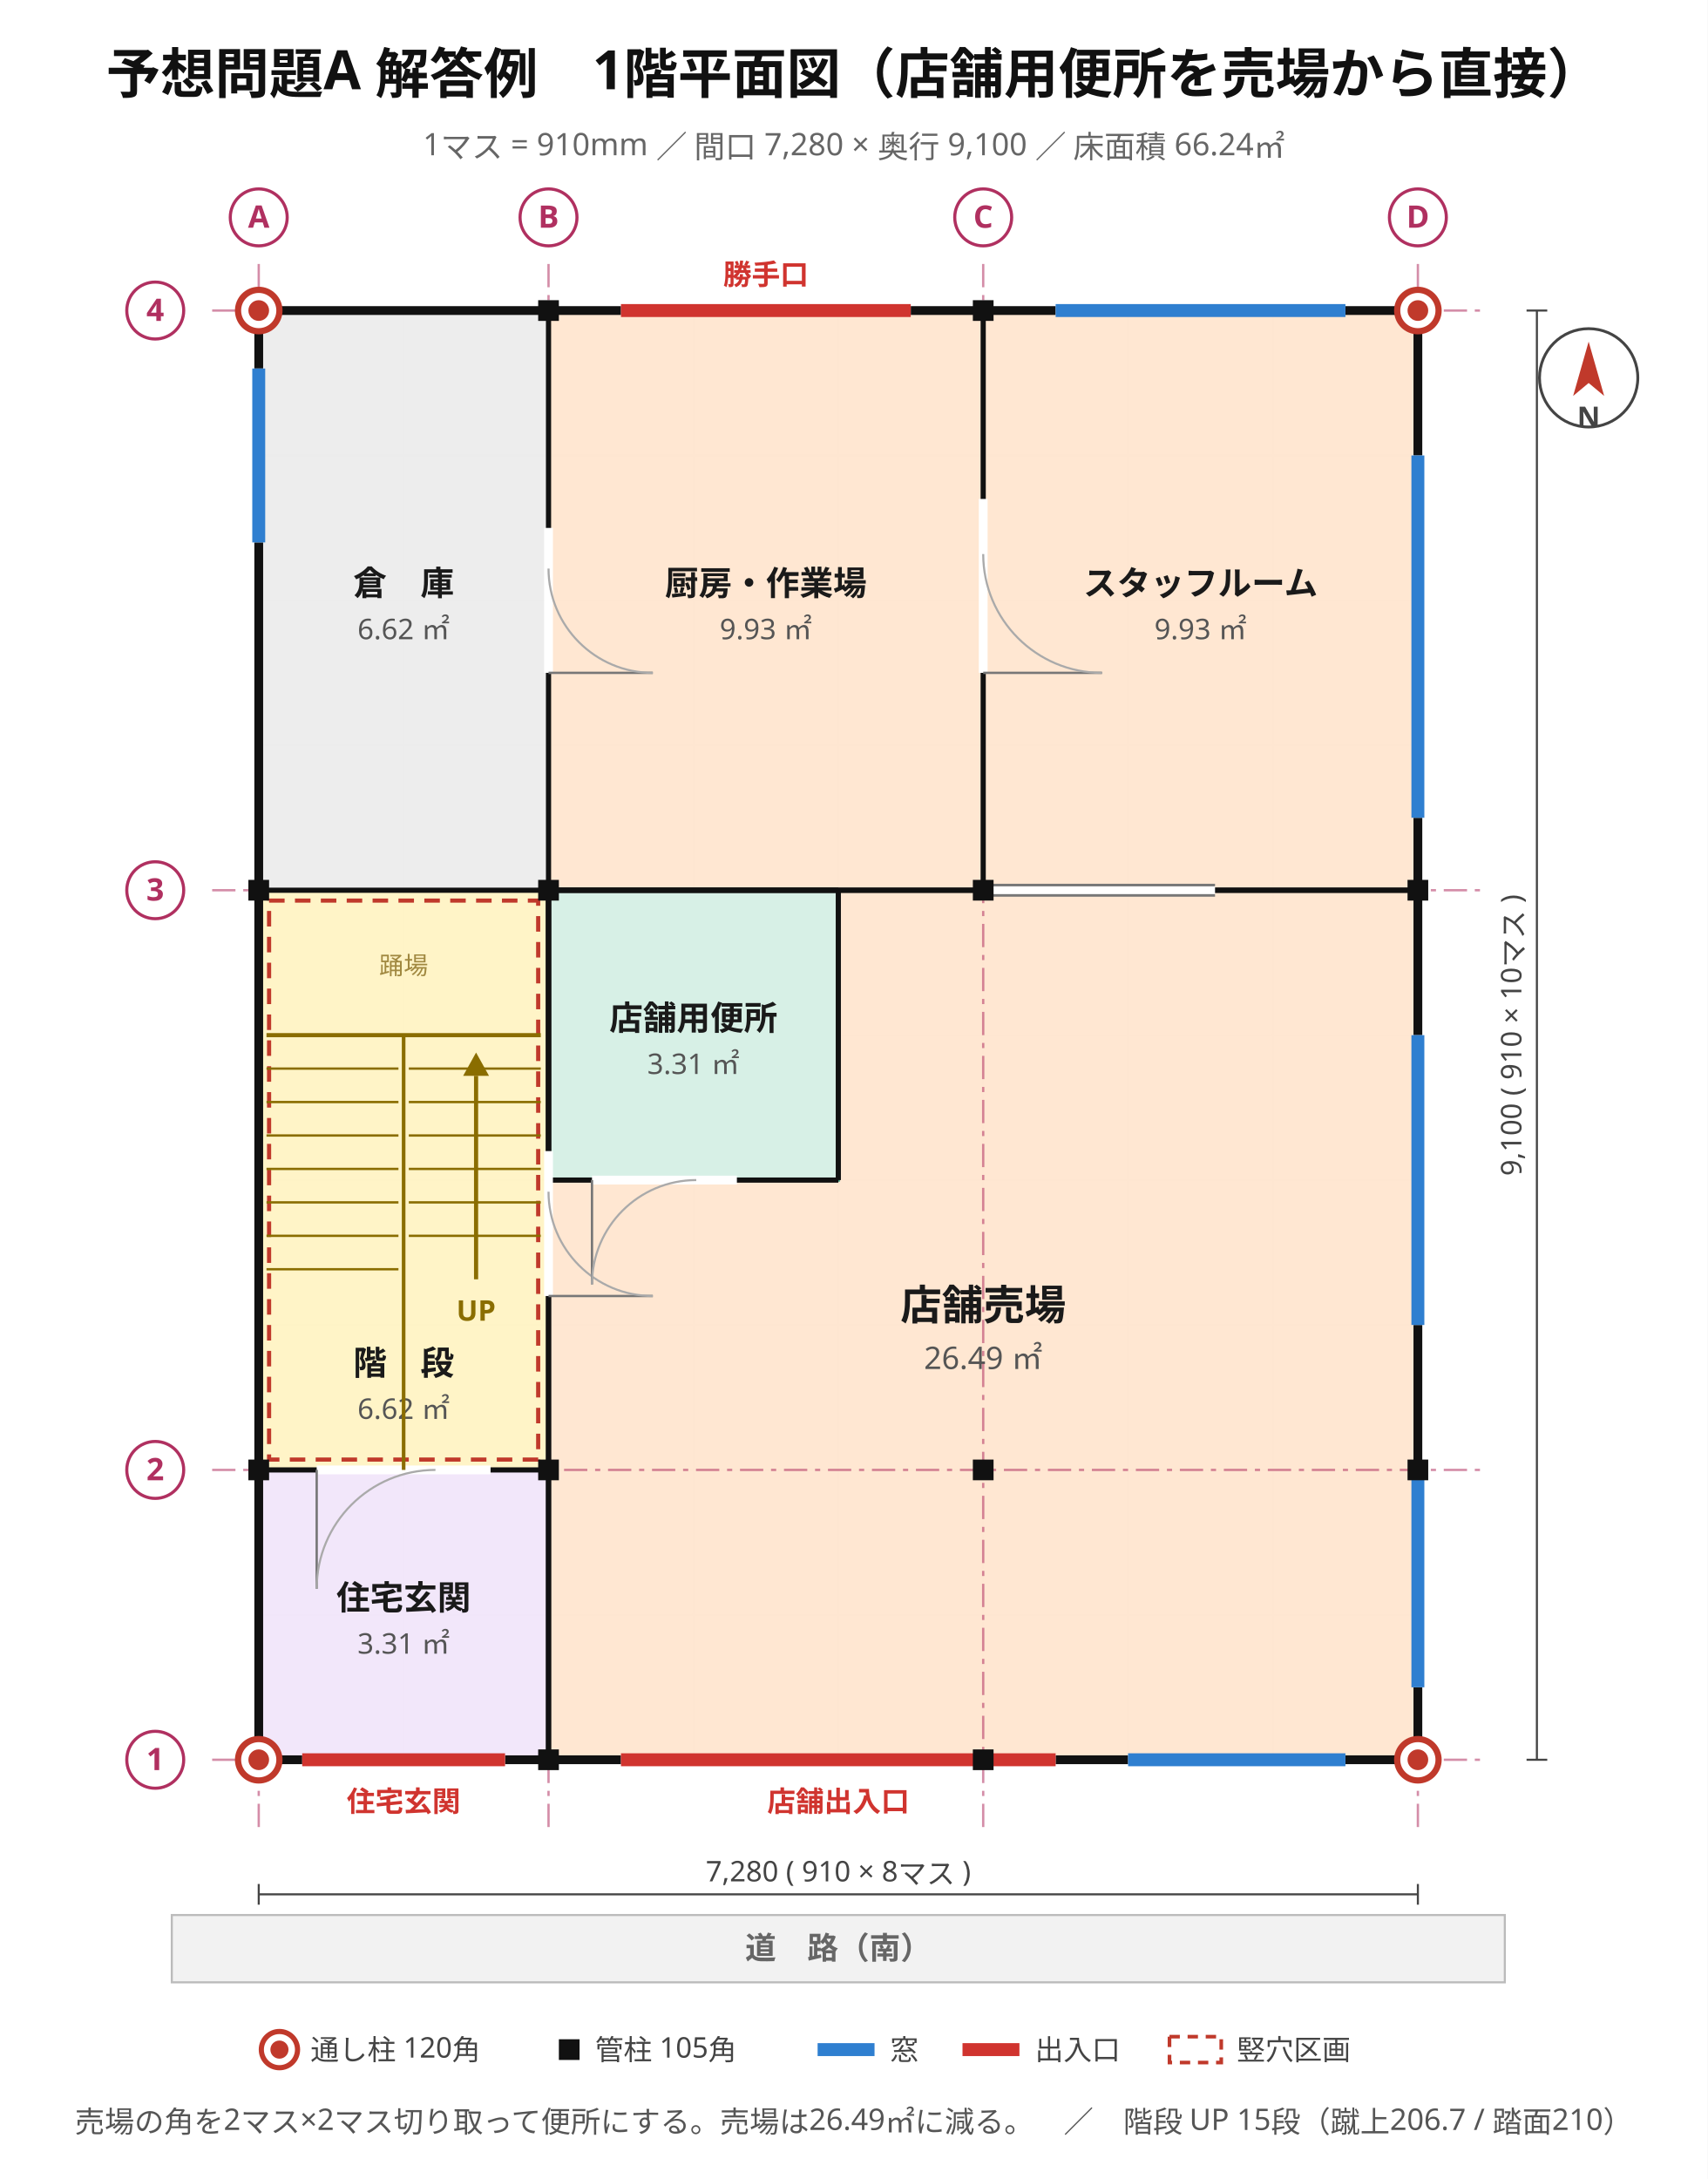
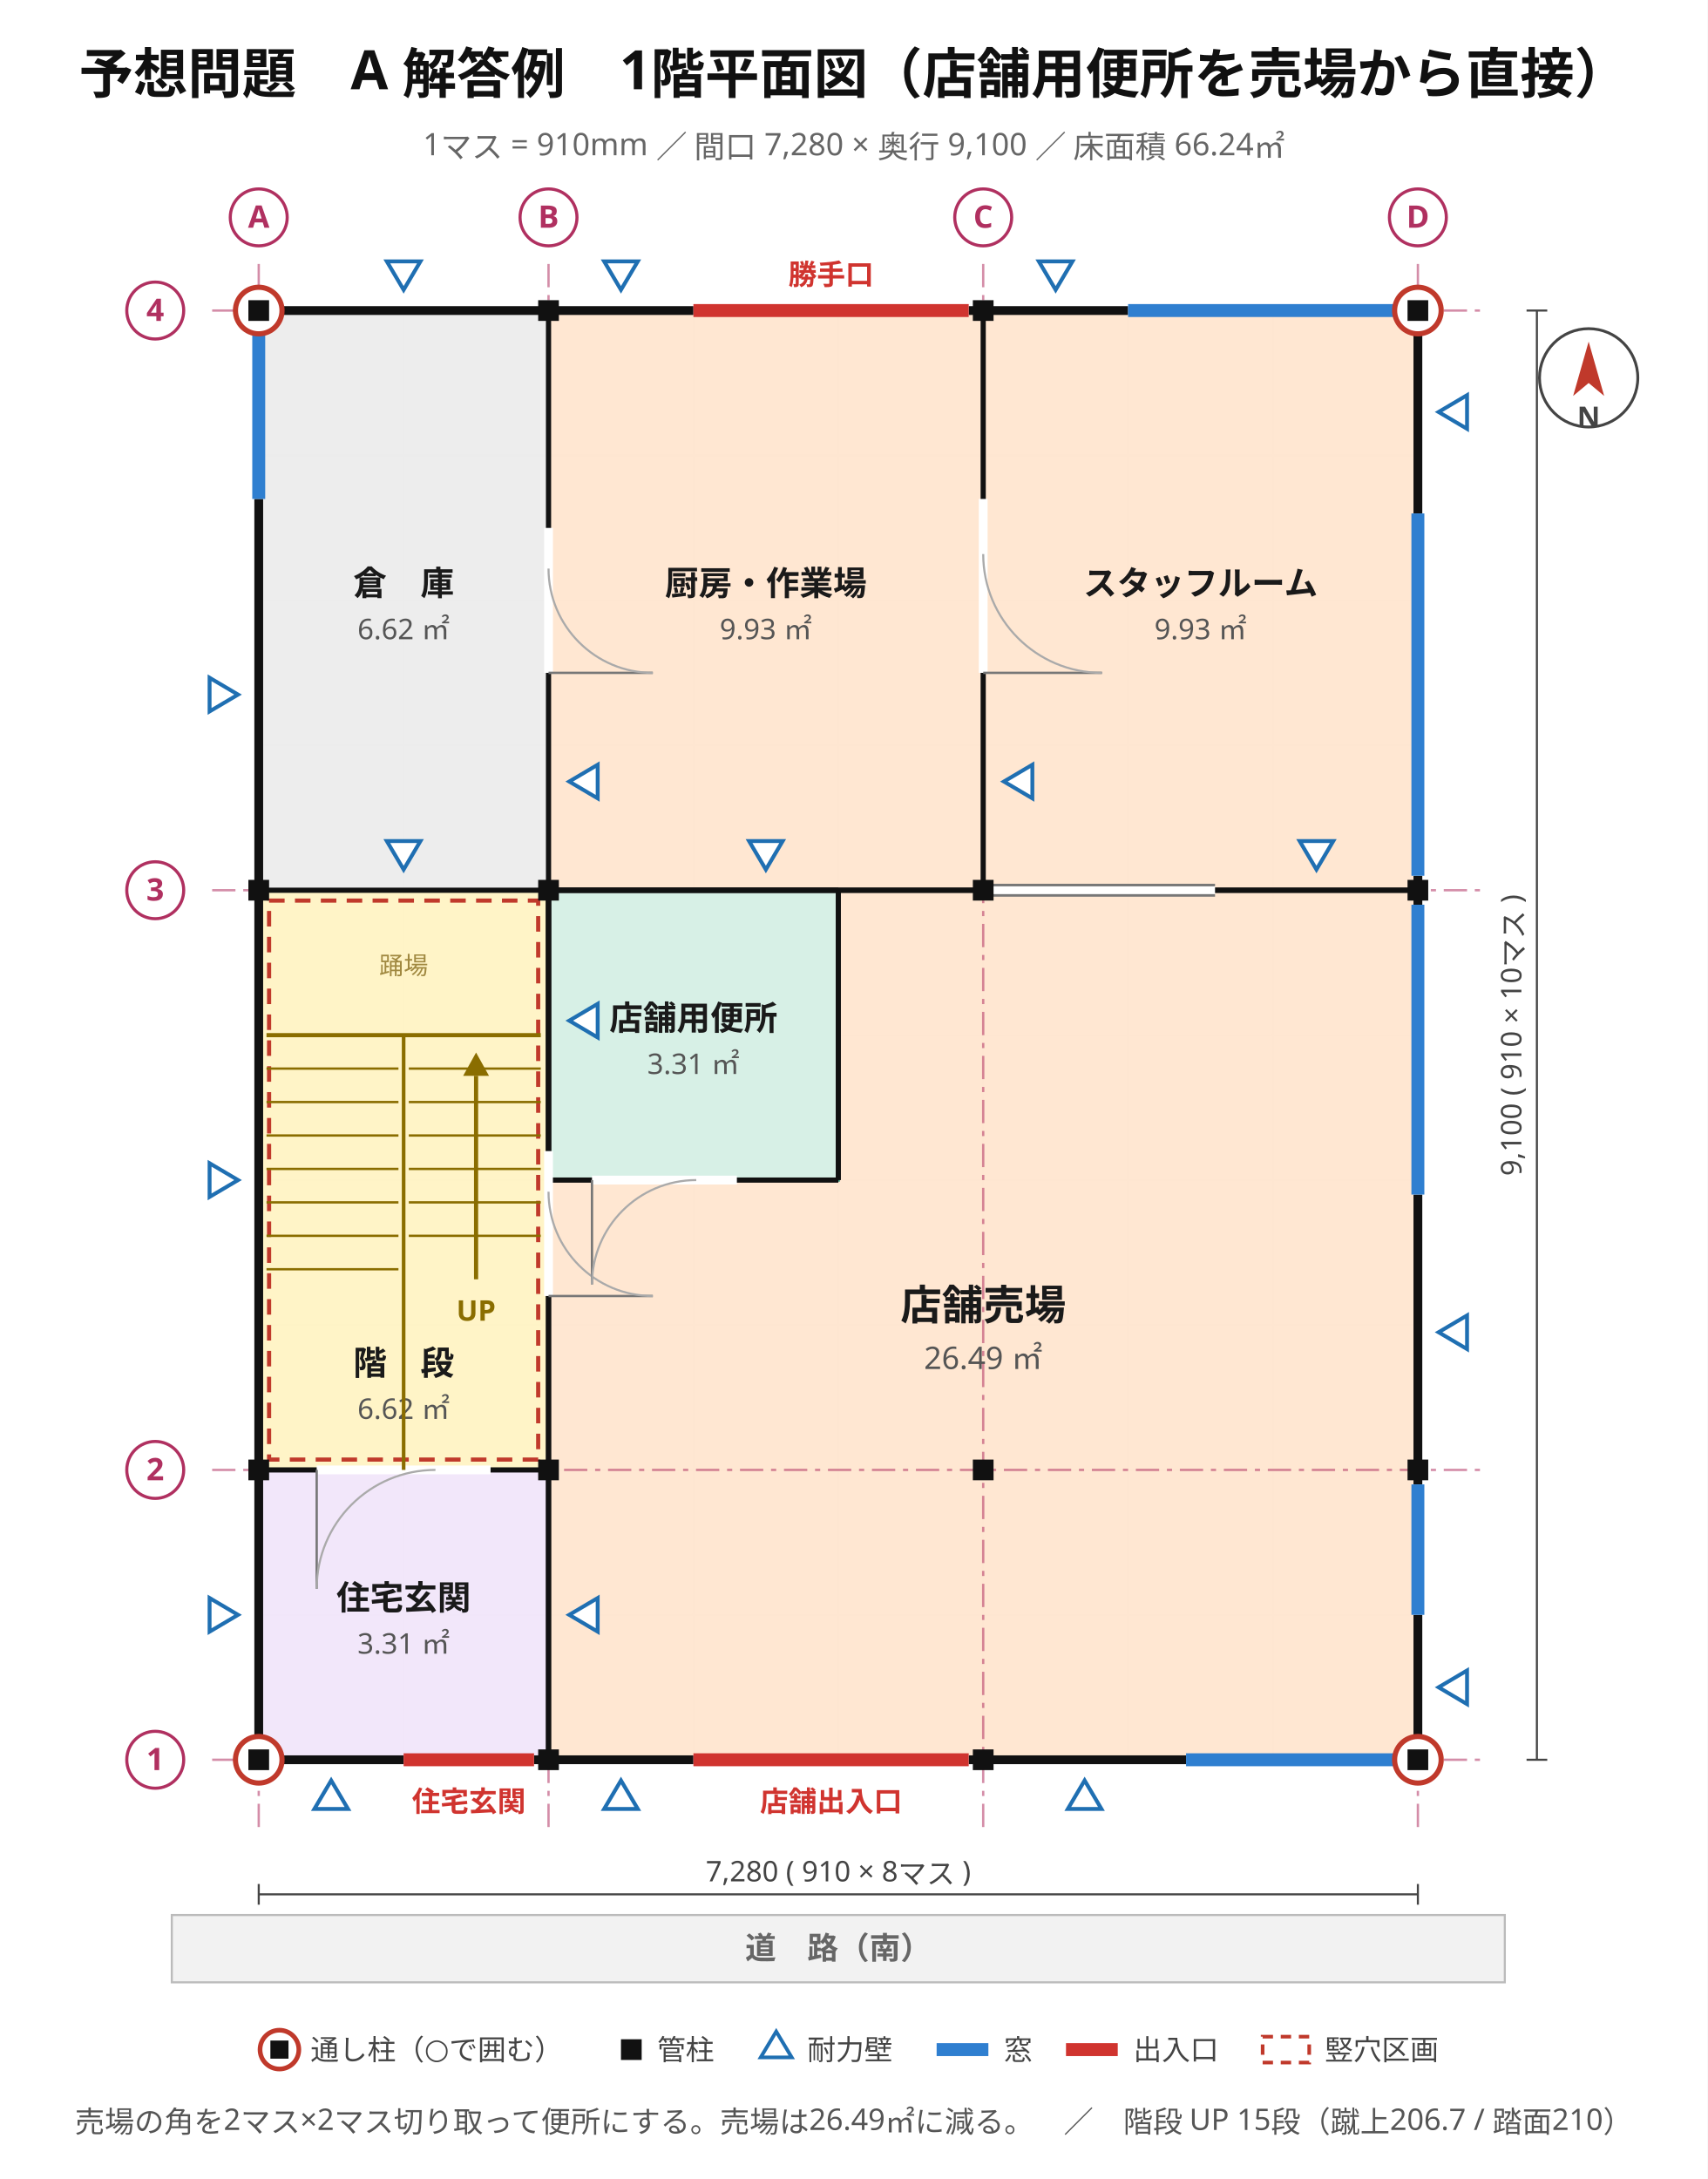
<svg xmlns="http://www.w3.org/2000/svg" viewBox="0 0 660 842" width="660" height="842" font-family="'Hiragino Sans','Hiragino Kaku Gothic ProN','Noto Sans JP','Yu Gothic',Meiryo,'IPAGothic',sans-serif">
  <rect width="660" height="842" fill="#ffffff" />
-   <text x="330" y="36" font-size="21" text-anchor="middle" fill="#111" font-weight="700" font-family="'Hiragino Sans','Hiragino Kaku Gothic ProN','Noto Sans JP','Yu Gothic',Meiryo,'IPAGothic',sans-serif">予想問題A 解答例　1階平面図（店舗用便所を売場から直接）</text>
+   <text x="330" y="36" font-size="21" text-anchor="middle" fill="#111" font-weight="700" font-family="'Hiragino Sans','Hiragino Kaku Gothic ProN','Noto Sans JP','Yu Gothic',Meiryo,'IPAGothic',sans-serif">予想問題　A 解答例　1階平面図（店舗用便所を売場から直接）</text>
  <text x="330" y="60" font-size="12" text-anchor="middle" fill="#666" font-weight="400" font-family="'Hiragino Sans','Hiragino Kaku Gothic ProN','Noto Sans JP','Yu Gothic',Meiryo,'IPAGothic',sans-serif">1マス = 910mm ／ 間口 7,280 × 奥行 9,100 ／ 床面積 66.24㎡</text>
  <line x1="100" y1="120" x2="100" y2="680" stroke="#e8e8e8" stroke-width="0.7" />
  <line x1="156" y1="120" x2="156" y2="680" stroke="#e8e8e8" stroke-width="0.7" />
  <line x1="212" y1="120" x2="212" y2="680" stroke="#e8e8e8" stroke-width="0.7" />
  <line x1="268" y1="120" x2="268" y2="680" stroke="#e8e8e8" stroke-width="0.7" />
  <line x1="324" y1="120" x2="324" y2="680" stroke="#e8e8e8" stroke-width="0.7" />
  <line x1="380" y1="120" x2="380" y2="680" stroke="#e8e8e8" stroke-width="0.7" />
  <line x1="436" y1="120" x2="436" y2="680" stroke="#e8e8e8" stroke-width="0.7" />
  <line x1="492" y1="120" x2="492" y2="680" stroke="#e8e8e8" stroke-width="0.7" />
  <line x1="548" y1="120" x2="548" y2="680" stroke="#e8e8e8" stroke-width="0.7" />
  <line x1="100" y1="680" x2="548" y2="680" stroke="#e8e8e8" stroke-width="0.7" />
  <line x1="100" y1="624" x2="548" y2="624" stroke="#e8e8e8" stroke-width="0.7" />
  <line x1="100" y1="568" x2="548" y2="568" stroke="#e8e8e8" stroke-width="0.7" />
  <line x1="100" y1="512" x2="548" y2="512" stroke="#e8e8e8" stroke-width="0.7" />
  <line x1="100" y1="456" x2="548" y2="456" stroke="#e8e8e8" stroke-width="0.7" />
  <line x1="100" y1="400" x2="548" y2="400" stroke="#e8e8e8" stroke-width="0.7" />
  <line x1="100" y1="344" x2="548" y2="344" stroke="#e8e8e8" stroke-width="0.7" />
  <line x1="100" y1="288" x2="548" y2="288" stroke="#e8e8e8" stroke-width="0.7" />
  <line x1="100" y1="232" x2="548" y2="232" stroke="#e8e8e8" stroke-width="0.7" />
  <line x1="100" y1="176" x2="548" y2="176" stroke="#e8e8e8" stroke-width="0.7" />
  <line x1="100" y1="120" x2="548" y2="120" stroke="#e8e8e8" stroke-width="0.7" />
  <rect x="100" y="568" width="112" height="112" fill="#f1e6fa" stroke="#8b62b5" stroke-width="1.2" opacity="0.95" />
  <text x="156" y="622" font-size="13" text-anchor="middle" fill="#1a1a1a" font-weight="700" font-family="'Hiragino Sans','Hiragino Kaku Gothic ProN','Noto Sans JP','Yu Gothic',Meiryo,'IPAGothic',sans-serif">住宅玄関</text>
  <text x="156" y="639" font-size="11" text-anchor="middle" fill="#555" font-weight="400" font-family="'Hiragino Sans','Hiragino Kaku Gothic ProN','Noto Sans JP','Yu Gothic',Meiryo,'IPAGothic',sans-serif">3.31 ㎡</text>
  <rect x="100" y="344" width="112" height="224" fill="#fff3c4" stroke="#bb9508" stroke-width="1.2" opacity="0.95" />
  <text x="156" y="531.28" font-size="13" text-anchor="middle" fill="#1a1a1a" font-weight="700" font-family="'Hiragino Sans','Hiragino Kaku Gothic ProN','Noto Sans JP','Yu Gothic',Meiryo,'IPAGothic',sans-serif">階　段</text>
  <text x="156" y="548.28" font-size="11" text-anchor="middle" fill="#555" font-weight="400" font-family="'Hiragino Sans','Hiragino Kaku Gothic ProN','Noto Sans JP','Yu Gothic',Meiryo,'IPAGothic',sans-serif">6.62 ㎡</text>
  <rect x="100" y="120" width="112" height="224" fill="#ececec" stroke="#8a8a8a" stroke-width="1.2" opacity="0.95" />
  <text x="156" y="230" font-size="13" text-anchor="middle" fill="#1a1a1a" font-weight="700" font-family="'Hiragino Sans','Hiragino Kaku Gothic ProN','Noto Sans JP','Yu Gothic',Meiryo,'IPAGothic',sans-serif">倉　庫</text>
  <text x="156" y="247" font-size="11" text-anchor="middle" fill="#555" font-weight="400" font-family="'Hiragino Sans','Hiragino Kaku Gothic ProN','Noto Sans JP','Yu Gothic',Meiryo,'IPAGothic',sans-serif">6.62 ㎡</text>
  <rect x="212" y="344" width="336" height="336" fill="#ffe6d0" stroke="#c9762f" stroke-width="1.2" opacity="0.95" />
  <text x="380" y="510" font-size="16" text-anchor="middle" fill="#1a1a1a" font-weight="700" font-family="'Hiragino Sans','Hiragino Kaku Gothic ProN','Noto Sans JP','Yu Gothic',Meiryo,'IPAGothic',sans-serif">店舗売場</text>
  <text x="380" y="529" font-size="12" text-anchor="middle" fill="#555" font-weight="400" font-family="'Hiragino Sans','Hiragino Kaku Gothic ProN','Noto Sans JP','Yu Gothic',Meiryo,'IPAGothic',sans-serif">26.49 ㎡</text>
  <rect x="212" y="344" width="112" height="112" fill="#d5f0e7" stroke="#2f9077" stroke-width="1.2" opacity="0.95" />
  <text x="268" y="398" font-size="13" text-anchor="middle" fill="#1a1a1a" font-weight="700" font-family="'Hiragino Sans','Hiragino Kaku Gothic ProN','Noto Sans JP','Yu Gothic',Meiryo,'IPAGothic',sans-serif">店舗用便所</text>
  <text x="268" y="415" font-size="11" text-anchor="middle" fill="#555" font-weight="400" font-family="'Hiragino Sans','Hiragino Kaku Gothic ProN','Noto Sans JP','Yu Gothic',Meiryo,'IPAGothic',sans-serif">3.31 ㎡</text>
  <rect x="212" y="120" width="168" height="224" fill="#ffe6d0" stroke="#c9762f" stroke-width="1.2" opacity="0.95" />
  <text x="296" y="230" font-size="13" text-anchor="middle" fill="#1a1a1a" font-weight="700" font-family="'Hiragino Sans','Hiragino Kaku Gothic ProN','Noto Sans JP','Yu Gothic',Meiryo,'IPAGothic',sans-serif">厨房・作業場</text>
  <text x="296" y="247" font-size="11" text-anchor="middle" fill="#555" font-weight="400" font-family="'Hiragino Sans','Hiragino Kaku Gothic ProN','Noto Sans JP','Yu Gothic',Meiryo,'IPAGothic',sans-serif">9.93 ㎡</text>
  <rect x="380" y="120" width="168" height="224" fill="#ffe6d0" stroke="#c9762f" stroke-width="1.2" opacity="0.95" />
  <text x="464" y="230" font-size="13" text-anchor="middle" fill="#1a1a1a" font-weight="700" font-family="'Hiragino Sans','Hiragino Kaku Gothic ProN','Noto Sans JP','Yu Gothic',Meiryo,'IPAGothic',sans-serif">スタッフルーム</text>
  <text x="464" y="247" font-size="11" text-anchor="middle" fill="#555" font-weight="400" font-family="'Hiragino Sans','Hiragino Kaku Gothic ProN','Noto Sans JP','Yu Gothic',Meiryo,'IPAGothic',sans-serif">9.93 ㎡</text>
  <line x1="100" y1="102" x2="100" y2="706" stroke="#b03060" stroke-width="0.9" stroke-dasharray="9 3 2 3" opacity="0.55" />
  <line x1="212" y1="102" x2="212" y2="706" stroke="#b03060" stroke-width="0.9" stroke-dasharray="9 3 2 3" opacity="0.55" />
  <line x1="380" y1="102" x2="380" y2="706" stroke="#b03060" stroke-width="0.9" stroke-dasharray="9 3 2 3" opacity="0.55" />
  <line x1="548" y1="102" x2="548" y2="706" stroke="#b03060" stroke-width="0.9" stroke-dasharray="9 3 2 3" opacity="0.55" />
  <line x1="82" y1="680" x2="574" y2="680" stroke="#b03060" stroke-width="0.9" stroke-dasharray="9 3 2 3" opacity="0.55" />
  <line x1="82" y1="568" x2="574" y2="568" stroke="#b03060" stroke-width="0.9" stroke-dasharray="9 3 2 3" opacity="0.55" />
  <line x1="82" y1="344" x2="574" y2="344" stroke="#b03060" stroke-width="0.9" stroke-dasharray="9 3 2 3" opacity="0.55" />
  <line x1="82" y1="120" x2="574" y2="120" stroke="#b03060" stroke-width="0.9" stroke-dasharray="9 3 2 3" opacity="0.55" />
  <rect x="100" y="120" width="448" height="560" stroke="#111" stroke-width="3.4" fill="none" />
-   <line x1="240" y1="680" x2="408" y2="680" stroke="#ffffff" stroke-width="4.2" />
-   <line x1="240" y1="680" x2="408" y2="680" stroke="#d0342f" stroke-width="5.0" />
-   <text x="324" y="700" font-size="11" text-anchor="middle" fill="#d0342f" font-weight="700" font-family="'Hiragino Sans','Hiragino Kaku Gothic ProN','Noto Sans JP','Yu Gothic',Meiryo,'IPAGothic',sans-serif">店舗出入口</text>
-   <line x1="116.8" y1="680" x2="195.2" y2="680" stroke="#ffffff" stroke-width="4.2" />
-   <line x1="116.8" y1="680" x2="195.2" y2="680" stroke="#d0342f" stroke-width="5.0" />
-   <text x="156" y="700" font-size="11" text-anchor="middle" fill="#d0342f" font-weight="700" font-family="'Hiragino Sans','Hiragino Kaku Gothic ProN','Noto Sans JP','Yu Gothic',Meiryo,'IPAGothic',sans-serif">住宅玄関</text>
-   <line x1="436" y1="680" x2="520" y2="680" stroke="#ffffff" stroke-width="4.2" />
-   <line x1="436" y1="680" x2="520" y2="680" stroke="#2f7fd0" stroke-width="5.0" />
-   <line x1="548" y1="652" x2="548" y2="568" stroke="#ffffff" stroke-width="4.2" />
-   <line x1="548" y1="652" x2="548" y2="568" stroke="#2f7fd0" stroke-width="5.0" />
-   <line x1="548" y1="512" x2="548" y2="400" stroke="#ffffff" stroke-width="4.2" />
-   <line x1="548" y1="512" x2="548" y2="400" stroke="#2f7fd0" stroke-width="5.0" />
-   <line x1="548" y1="316" x2="548" y2="176" stroke="#ffffff" stroke-width="4.2" />
-   <line x1="548" y1="316" x2="548" y2="176" stroke="#2f7fd0" stroke-width="5.0" />
-   <line x1="240" y1="120" x2="352" y2="120" stroke="#ffffff" stroke-width="4.2" />
-   <line x1="240" y1="120" x2="352" y2="120" stroke="#d0342f" stroke-width="5.0" />
-   <text x="296" y="110" font-size="11" text-anchor="middle" fill="#d0342f" font-weight="700" font-family="'Hiragino Sans','Hiragino Kaku Gothic ProN','Noto Sans JP','Yu Gothic',Meiryo,'IPAGothic',sans-serif">勝手口</text>
-   <line x1="408" y1="120" x2="520" y2="120" stroke="#ffffff" stroke-width="4.2" />
-   <line x1="408" y1="120" x2="520" y2="120" stroke="#2f7fd0" stroke-width="5.0" />
-   <line x1="100" y1="209.6" x2="100" y2="142.4" stroke="#ffffff" stroke-width="4.2" />
-   <line x1="100" y1="209.6" x2="100" y2="142.4" stroke="#2f7fd0" stroke-width="5.0" />
+   <line x1="268" y1="680" x2="374.4" y2="680" stroke="#ffffff" stroke-width="4.2" />
+   <line x1="268" y1="680" x2="374.4" y2="680" stroke="#d0342f" stroke-width="5.0" />
+   <text x="321.2" y="700" font-size="11" text-anchor="middle" fill="#d0342f" font-weight="700" font-family="'Hiragino Sans','Hiragino Kaku Gothic ProN','Noto Sans JP','Yu Gothic',Meiryo,'IPAGothic',sans-serif">店舗出入口</text>
+   <line x1="156" y1="680" x2="206.4" y2="680" stroke="#ffffff" stroke-width="4.2" />
+   <line x1="156" y1="680" x2="206.4" y2="680" stroke="#d0342f" stroke-width="5.0" />
+   <text x="181.2" y="700" font-size="11" text-anchor="middle" fill="#d0342f" font-weight="700" font-family="'Hiragino Sans','Hiragino Kaku Gothic ProN','Noto Sans JP','Yu Gothic',Meiryo,'IPAGothic',sans-serif">住宅玄関</text>
+   <line x1="458.4" y1="680" x2="542.4" y2="680" stroke="#ffffff" stroke-width="4.2" />
+   <line x1="458.4" y1="680" x2="542.4" y2="680" stroke="#2f7fd0" stroke-width="5.0" />
+   <line x1="548" y1="624" x2="548" y2="573.6" stroke="#ffffff" stroke-width="4.2" />
+   <line x1="548" y1="624" x2="548" y2="573.6" stroke="#2f7fd0" stroke-width="5.0" />
+   <line x1="548" y1="461.6" x2="548" y2="349.6" stroke="#ffffff" stroke-width="4.2" />
+   <line x1="548" y1="461.6" x2="548" y2="349.6" stroke="#2f7fd0" stroke-width="5.0" />
+   <line x1="548" y1="338.4" x2="548" y2="198.4" stroke="#ffffff" stroke-width="4.2" />
+   <line x1="548" y1="338.4" x2="548" y2="198.4" stroke="#2f7fd0" stroke-width="5.0" />
+   <line x1="268" y1="120" x2="374.4" y2="120" stroke="#ffffff" stroke-width="4.2" />
+   <line x1="268" y1="120" x2="374.4" y2="120" stroke="#d0342f" stroke-width="5.0" />
+   <text x="321.2" y="110" font-size="11" text-anchor="middle" fill="#d0342f" font-weight="700" font-family="'Hiragino Sans','Hiragino Kaku Gothic ProN','Noto Sans JP','Yu Gothic',Meiryo,'IPAGothic',sans-serif">勝手口</text>
+   <line x1="436" y1="120" x2="542.4" y2="120" stroke="#ffffff" stroke-width="4.2" />
+   <line x1="436" y1="120" x2="542.4" y2="120" stroke="#2f7fd0" stroke-width="5.0" />
+   <line x1="100" y1="192.8" x2="100" y2="125.6" stroke="#ffffff" stroke-width="4.2" />
+   <line x1="100" y1="192.8" x2="100" y2="125.6" stroke="#2f7fd0" stroke-width="5.0" />
  <line x1="100" y1="568" x2="212" y2="568" stroke="#111" stroke-width="2.0" />
+   <line x1="212" y1="344" x2="324" y2="344" stroke="#111" stroke-width="2.0" />
+   <line x1="380" y1="344" x2="380" y2="120" stroke="#111" stroke-width="2.0" />
  <line x1="380" y1="344" x2="548" y2="344" stroke="#111" stroke-width="2.0" />
-   <line x1="380" y1="344" x2="380" y2="120" stroke="#111" stroke-width="2.0" />
  <line x1="212" y1="344" x2="212" y2="120" stroke="#111" stroke-width="2.0" />
+   <line x1="212" y1="456" x2="324" y2="456" stroke="#111" stroke-width="2.0" />
  <line x1="212" y1="680" x2="212" y2="344" stroke="#111" stroke-width="2.0" />
+   <line x1="212" y1="568" x2="212" y2="344" stroke="#111" stroke-width="2.0" />
+   <line x1="212" y1="456" x2="212" y2="344" stroke="#111" stroke-width="2.0" />
  <line x1="100" y1="344" x2="212" y2="344" stroke="#111" stroke-width="2.0" />
-   <line x1="212" y1="568" x2="212" y2="344" stroke="#111" stroke-width="2.0" />
-   <line x1="212" y1="344" x2="548" y2="344" stroke="#111" stroke-width="2.0" />
-   <line x1="212" y1="456" x2="212" y2="344" stroke="#111" stroke-width="2.0" />
+   <line x1="324" y1="456" x2="324" y2="344" stroke="#111" stroke-width="2.0" />
  <line x1="212" y1="344" x2="380" y2="344" stroke="#111" stroke-width="2.0" />
  <line x1="212" y1="680" x2="212" y2="568" stroke="#111" stroke-width="2.0" />
-   <line x1="324" y1="456" x2="324" y2="344" stroke="#111" stroke-width="2.0" />
-   <line x1="212" y1="456" x2="324" y2="456" stroke="#111" stroke-width="2.0" />
-   <line x1="212" y1="344" x2="324" y2="344" stroke="#111" stroke-width="2.0" />
+   <line x1="212" y1="344" x2="548" y2="344" stroke="#111" stroke-width="2.0" />
  <line x1="122.4" y1="568" x2="189.6" y2="568" stroke="#ffffff" stroke-width="3.4" />
  <line x1="122.4" y1="568" x2="122.4" y2="613.92" stroke="#777" stroke-width="0.9" />
  <path d="M 122.4 613.9 A 45.9 45.9 0 0 1 168.3 568.0" stroke="#aaa" stroke-width="0.8" fill="none" />
  <line x1="212" y1="500.8" x2="212" y2="444.8" stroke="#ffffff" stroke-width="3.4" />
  <line x1="212" y1="500.8" x2="252.32" y2="500.8" stroke="#777" stroke-width="0.9" />
  <path d="M 252.3 500.8 A 40.3 40.3 0 0 1 212.0 460.5" stroke="#aaa" stroke-width="0.8" fill="none" />
  <line x1="228.8" y1="456" x2="284.8" y2="456" stroke="#ffffff" stroke-width="3.4" />
  <line x1="228.8" y1="456" x2="228.8" y2="496.32" stroke="#777" stroke-width="0.9" />
  <path d="M 228.8 496.3 A 40.3 40.3 0 0 1 269.1 456.0" stroke="#aaa" stroke-width="0.8" fill="none" />
  <line x1="380" y1="344" x2="469.6" y2="344" stroke="#ffffff" stroke-width="3.4" />
  <line x1="380" y1="342" x2="469.6" y2="342" stroke="#777" stroke-width="1.0" />
  <line x1="380" y1="346" x2="469.6" y2="346" stroke="#777" stroke-width="1.0" />
  <line x1="212" y1="260" x2="212" y2="204" stroke="#ffffff" stroke-width="3.4" />
  <line x1="212" y1="260" x2="252.32" y2="260" stroke="#777" stroke-width="0.9" />
  <path d="M 252.3 260.0 A 40.3 40.3 0 0 1 212.0 219.7" stroke="#aaa" stroke-width="0.8" fill="none" />
  <line x1="380" y1="260" x2="380" y2="192.8" stroke="#ffffff" stroke-width="3.4" />
  <line x1="380" y1="260" x2="425.92" y2="260" stroke="#777" stroke-width="0.9" />
  <path d="M 425.9 260.0 A 45.9 45.9 0 0 1 380.0 214.1" stroke="#aaa" stroke-width="0.8" fill="none" />
  <rect x="104" y="348" width="104" height="216" fill="none" stroke="#c0392b" stroke-width="1.6" stroke-dasharray="6 4" />
  <line x1="103" y1="400" x2="209" y2="400" stroke="#8a6d00" stroke-width="1.6" />
  <line x1="156" y1="568" x2="156" y2="400" stroke="#8a6d00" stroke-width="1.4" />
  <line x1="158" y1="412.92" x2="209" y2="412.92" stroke="#8a6d00" stroke-width="0.9" />
  <line x1="158" y1="425.85" x2="209" y2="425.85" stroke="#8a6d00" stroke-width="0.9" />
  <line x1="158" y1="438.77" x2="209" y2="438.77" stroke="#8a6d00" stroke-width="0.9" />
  <line x1="158" y1="451.69" x2="209" y2="451.69" stroke="#8a6d00" stroke-width="0.9" />
  <line x1="158" y1="464.62" x2="209" y2="464.62" stroke="#8a6d00" stroke-width="0.9" />
  <line x1="158" y1="477.54" x2="209" y2="477.54" stroke="#8a6d00" stroke-width="0.9" />
  <line x1="103" y1="412.92" x2="154" y2="412.92" stroke="#8a6d00" stroke-width="0.9" />
  <line x1="103" y1="425.85" x2="154" y2="425.85" stroke="#8a6d00" stroke-width="0.9" />
  <line x1="103" y1="438.77" x2="154" y2="438.77" stroke="#8a6d00" stroke-width="0.9" />
  <line x1="103" y1="451.69" x2="154" y2="451.69" stroke="#8a6d00" stroke-width="0.9" />
  <line x1="103" y1="464.62" x2="154" y2="464.62" stroke="#8a6d00" stroke-width="0.9" />
  <line x1="103" y1="477.54" x2="154" y2="477.54" stroke="#8a6d00" stroke-width="0.9" />
  <line x1="103" y1="490.46" x2="154" y2="490.46" stroke="#8a6d00" stroke-width="0.9" />
  <line x1="184" y1="494.34" x2="184" y2="415.72" stroke="#8a6d00" stroke-width="1.6" />
  <polygon points="184,406.72 179,415.72 189,415.72" fill="#8a6d00" />
  <text x="184" y="510.34" font-size="11" text-anchor="middle" fill="#8a6d00" font-weight="700" font-family="'Hiragino Sans','Hiragino Kaku Gothic ProN','Noto Sans JP','Yu Gothic',Meiryo,'IPAGothic',sans-serif">UP</text>
  <text x="156" y="376.48" font-size="9.5" text-anchor="middle" fill="#a08840" font-weight="400" font-family="'Hiragino Sans','Hiragino Kaku Gothic ProN','Noto Sans JP','Yu Gothic',Meiryo,'IPAGothic',sans-serif">踊場</text>
+   <polygon points="92,624 81,617.5 81,630.5" fill="#ffffff" stroke="#1f6fb2" stroke-width="1.5" />
+   <polygon points="92,456 81,449.5 81,462.5" fill="#ffffff" stroke="#1f6fb2" stroke-width="1.5" />
+   <polygon points="92,268.4 81,261.9 81,274.9" fill="#ffffff" stroke="#1f6fb2" stroke-width="1.5" />
+   <polygon points="220,624 231,617.5 231,630.5" fill="#ffffff" stroke="#1f6fb2" stroke-width="1.5" />
+   <polygon points="220,394.4 231,387.9 231,400.9" fill="#ffffff" stroke="#1f6fb2" stroke-width="1.5" />
+   <polygon points="220,302 231,295.5 231,308.5" fill="#ffffff" stroke="#1f6fb2" stroke-width="1.5" />
+   <polygon points="388,302 399,295.5 399,308.5" fill="#ffffff" stroke="#1f6fb2" stroke-width="1.5" />
+   <polygon points="556,652 567,645.5 567,658.5" fill="#ffffff" stroke="#1f6fb2" stroke-width="1.5" />
+   <polygon points="556,514.8 567,508.3 567,521.3" fill="#ffffff" stroke="#1f6fb2" stroke-width="1.5" />
+   <polygon points="556,159.2 567,152.7 567,165.7" fill="#ffffff" stroke="#1f6fb2" stroke-width="1.5" />
+   <polygon points="128,688 121.5,699 134.5,699" fill="#ffffff" stroke="#1f6fb2" stroke-width="1.5" />
+   <polygon points="240,688 233.5,699 246.5,699" fill="#ffffff" stroke="#1f6fb2" stroke-width="1.5" />
+   <polygon points="419.2,688 412.7,699 425.7,699" fill="#ffffff" stroke="#1f6fb2" stroke-width="1.5" />
+   <polygon points="156,336 149.5,325 162.5,325" fill="#ffffff" stroke="#1f6fb2" stroke-width="1.5" />
+   <polygon points="296,336 289.5,325 302.5,325" fill="#ffffff" stroke="#1f6fb2" stroke-width="1.5" />
+   <polygon points="508.8,336 502.3,325 515.3,325" fill="#ffffff" stroke="#1f6fb2" stroke-width="1.5" />
+   <polygon points="156,112 149.5,101 162.5,101" fill="#ffffff" stroke="#1f6fb2" stroke-width="1.5" />
+   <polygon points="240,112 233.5,101 246.5,101" fill="#ffffff" stroke="#1f6fb2" stroke-width="1.5" />
+   <polygon points="408,112 401.5,101 414.5,101" fill="#ffffff" stroke="#1f6fb2" stroke-width="1.5" />
  <rect x="208" y="676" width="8" height="8" fill="#111" />
  <rect x="376" y="676" width="8" height="8" fill="#111" />
  <rect x="96" y="564" width="8" height="8" fill="#111" />
  <rect x="544" y="564" width="8" height="8" fill="#111" />
  <rect x="96" y="340" width="8" height="8" fill="#111" />
  <rect x="544" y="340" width="8" height="8" fill="#111" />
  <rect x="208" y="116" width="8" height="8" fill="#111" />
  <rect x="376" y="116" width="8" height="8" fill="#111" />
  <rect x="208" y="564" width="8" height="8" fill="#111" />
  <rect x="376" y="564" width="8" height="8" fill="#111" />
  <rect x="208" y="340" width="8" height="8" fill="#111" />
  <rect x="376" y="340" width="8" height="8" fill="#111" />
-   <circle cx="100" cy="680" r="8" fill="#ffffff" stroke="#c0392b" stroke-width="2.4" />
-   <circle cx="100" cy="680" r="4" fill="#c0392b" />
-   <circle cx="548" cy="680" r="8" fill="#ffffff" stroke="#c0392b" stroke-width="2.4" />
-   <circle cx="548" cy="680" r="4" fill="#c0392b" />
-   <circle cx="100" cy="120" r="8" fill="#ffffff" stroke="#c0392b" stroke-width="2.4" />
-   <circle cx="100" cy="120" r="4" fill="#c0392b" />
-   <circle cx="548" cy="120" r="8" fill="#ffffff" stroke="#c0392b" stroke-width="2.4" />
-   <circle cx="548" cy="120" r="4" fill="#c0392b" />
+   <circle cx="100" cy="680" r="9" fill="#ffffff" stroke="#c0392b" stroke-width="2.0" />
+   <rect x="96" y="676" width="8" height="8" fill="#111" />
+   <circle cx="548" cy="680" r="9" fill="#ffffff" stroke="#c0392b" stroke-width="2.0" />
+   <rect x="544" y="676" width="8" height="8" fill="#111" />
+   <circle cx="100" cy="120" r="9" fill="#ffffff" stroke="#c0392b" stroke-width="2.0" />
+   <rect x="96" y="116" width="8" height="8" fill="#111" />
+   <circle cx="548" cy="120" r="9" fill="#ffffff" stroke="#c0392b" stroke-width="2.0" />
+   <rect x="544" y="116" width="8" height="8" fill="#111" />
  <circle cx="100" cy="84" r="11" fill="#ffffff" stroke="#b03060" stroke-width="1.2" />
  <text x="100" y="88" font-size="12" text-anchor="middle" fill="#b03060" font-weight="700" font-family="'Hiragino Sans','Hiragino Kaku Gothic ProN','Noto Sans JP','Yu Gothic',Meiryo,'IPAGothic',sans-serif">A</text>
  <circle cx="212" cy="84" r="11" fill="#ffffff" stroke="#b03060" stroke-width="1.2" />
  <text x="212" y="88" font-size="12" text-anchor="middle" fill="#b03060" font-weight="700" font-family="'Hiragino Sans','Hiragino Kaku Gothic ProN','Noto Sans JP','Yu Gothic',Meiryo,'IPAGothic',sans-serif">B</text>
  <circle cx="380" cy="84" r="11" fill="#ffffff" stroke="#b03060" stroke-width="1.2" />
  <text x="380" y="88" font-size="12" text-anchor="middle" fill="#b03060" font-weight="700" font-family="'Hiragino Sans','Hiragino Kaku Gothic ProN','Noto Sans JP','Yu Gothic',Meiryo,'IPAGothic',sans-serif">C</text>
  <circle cx="548" cy="84" r="11" fill="#ffffff" stroke="#b03060" stroke-width="1.2" />
  <text x="548" y="88" font-size="12" text-anchor="middle" fill="#b03060" font-weight="700" font-family="'Hiragino Sans','Hiragino Kaku Gothic ProN','Noto Sans JP','Yu Gothic',Meiryo,'IPAGothic',sans-serif">D</text>
  <circle cx="60" cy="680" r="11" fill="#ffffff" stroke="#b03060" stroke-width="1.2" />
  <text x="60" y="684" font-size="12" text-anchor="middle" fill="#b03060" font-weight="700" font-family="'Hiragino Sans','Hiragino Kaku Gothic ProN','Noto Sans JP','Yu Gothic',Meiryo,'IPAGothic',sans-serif">1</text>
  <circle cx="60" cy="568" r="11" fill="#ffffff" stroke="#b03060" stroke-width="1.2" />
  <text x="60" y="572" font-size="12" text-anchor="middle" fill="#b03060" font-weight="700" font-family="'Hiragino Sans','Hiragino Kaku Gothic ProN','Noto Sans JP','Yu Gothic',Meiryo,'IPAGothic',sans-serif">2</text>
  <circle cx="60" cy="344" r="11" fill="#ffffff" stroke="#b03060" stroke-width="1.2" />
  <text x="60" y="348" font-size="12" text-anchor="middle" fill="#b03060" font-weight="700" font-family="'Hiragino Sans','Hiragino Kaku Gothic ProN','Noto Sans JP','Yu Gothic',Meiryo,'IPAGothic',sans-serif">3</text>
  <circle cx="60" cy="120" r="11" fill="#ffffff" stroke="#b03060" stroke-width="1.2" />
  <text x="60" y="124" font-size="12" text-anchor="middle" fill="#b03060" font-weight="700" font-family="'Hiragino Sans','Hiragino Kaku Gothic ProN','Noto Sans JP','Yu Gothic',Meiryo,'IPAGothic',sans-serif">4</text>
  <line x1="100" y1="732" x2="548" y2="732" stroke="#444" stroke-width="0.8" />
  <line x1="100" y1="728" x2="100" y2="736" stroke="#444" stroke-width="0.8" />
  <line x1="548" y1="728" x2="548" y2="736" stroke="#444" stroke-width="0.8" />
  <text x="324" y="727" font-size="11" text-anchor="middle" fill="#444" font-weight="400" font-family="'Hiragino Sans','Hiragino Kaku Gothic ProN','Noto Sans JP','Yu Gothic',Meiryo,'IPAGothic',sans-serif">7,280  ( 910 × 8マス )</text>
  <line x1="594" y1="680" x2="594" y2="120" stroke="#444" stroke-width="0.8" />
  <line x1="590" y1="680" x2="598" y2="680" stroke="#444" stroke-width="0.8" />
  <line x1="590" y1="120" x2="598" y2="120" stroke="#444" stroke-width="0.8" />
  <g transform="translate(588,400) rotate(-90)">
    <text x="0" y="0" font-size="11" text-anchor="middle" fill="#444" font-weight="400" font-family="'Hiragino Sans','Hiragino Kaku Gothic ProN','Noto Sans JP','Yu Gothic',Meiryo,'IPAGothic',sans-serif">9,100  ( 910 × 10マス )</text>
  </g>
  <circle cx="614" cy="146" r="19" fill="#ffffff" stroke="#444" stroke-width="1.1" />
  <polygon points="614,132 608,153 614,148 620,153" fill="#c0392b" />
  <text x="614" y="165" font-size="11" text-anchor="middle" fill="#444" font-weight="700" font-family="'Hiragino Sans','Hiragino Kaku Gothic ProN','Noto Sans JP','Yu Gothic',Meiryo,'IPAGothic',sans-serif">N</text>
  <rect x="66.4" y="740" width="515.2" height="26" fill="#f2f2f2" stroke="#bbb" stroke-width="0.8" />
  <text x="324" y="757" font-size="12" text-anchor="middle" fill="#666" font-weight="700" font-family="'Hiragino Sans','Hiragino Kaku Gothic ProN','Noto Sans JP','Yu Gothic',Meiryo,'IPAGothic',sans-serif">道　路（南）</text>
-   <circle cx="108" cy="792" r="7" fill="#ffffff" stroke="#c0392b" stroke-width="2.0" />
-   <circle cx="108" cy="792" r="3.5" fill="#c0392b" />
-   <text x="120" y="796" font-size="11" text-anchor="start" fill="#444" font-weight="400" font-family="'Hiragino Sans','Hiragino Kaku Gothic ProN','Noto Sans JP','Yu Gothic',Meiryo,'IPAGothic',sans-serif">通し柱 120角</text>
-   <rect x="216" y="788" width="8" height="8" fill="#111" />
-   <text x="230" y="796" font-size="11" text-anchor="start" fill="#444" font-weight="400" font-family="'Hiragino Sans','Hiragino Kaku Gothic ProN','Noto Sans JP','Yu Gothic',Meiryo,'IPAGothic',sans-serif">管柱 105角</text>
-   <line x1="316" y1="792" x2="338" y2="792" stroke="#2f7fd0" stroke-width="5" />
-   <text x="344" y="796" font-size="11" text-anchor="start" fill="#444" font-weight="400" font-family="'Hiragino Sans','Hiragino Kaku Gothic ProN','Noto Sans JP','Yu Gothic',Meiryo,'IPAGothic',sans-serif">窓</text>
-   <line x1="372" y1="792" x2="394" y2="792" stroke="#d0342f" stroke-width="5" />
-   <text x="400" y="796" font-size="11" text-anchor="start" fill="#444" font-weight="400" font-family="'Hiragino Sans','Hiragino Kaku Gothic ProN','Noto Sans JP','Yu Gothic',Meiryo,'IPAGothic',sans-serif">出入口</text>
-   <rect x="452" y="787" width="20" height="10" fill="none" stroke="#c0392b" stroke-width="1.4" stroke-dasharray="4 3" />
-   <text x="478" y="796" font-size="11" text-anchor="start" fill="#444" font-weight="400" font-family="'Hiragino Sans','Hiragino Kaku Gothic ProN','Noto Sans JP','Yu Gothic',Meiryo,'IPAGothic',sans-serif">竪穴区画</text>
+   <circle cx="108" cy="792" r="7.5" fill="#ffffff" stroke="#c0392b" stroke-width="1.8" />
+   <rect x="104.5" y="788.5" width="7" height="7" fill="#111" />
+   <text x="120" y="796" font-size="11" text-anchor="start" fill="#444" font-weight="400" font-family="'Hiragino Sans','Hiragino Kaku Gothic ProN','Noto Sans JP','Yu Gothic',Meiryo,'IPAGothic',sans-serif">通し柱（○で囲む）</text>
+   <rect x="240" y="788" width="8" height="8" fill="#111" />
+   <text x="254" y="796" font-size="11" text-anchor="start" fill="#444" font-weight="400" font-family="'Hiragino Sans','Hiragino Kaku Gothic ProN','Noto Sans JP','Yu Gothic',Meiryo,'IPAGothic',sans-serif">管柱</text>
+   <polygon points="300,785 294,795 306,795" fill="#fff" stroke="#1f6fb2" stroke-width="1.4" />
+   <text x="312" y="796" font-size="11" text-anchor="start" fill="#444" font-weight="400" font-family="'Hiragino Sans','Hiragino Kaku Gothic ProN','Noto Sans JP','Yu Gothic',Meiryo,'IPAGothic',sans-serif">耐力壁</text>
+   <line x1="362" y1="792" x2="382" y2="792" stroke="#2f7fd0" stroke-width="5" />
+   <text x="388" y="796" font-size="11" text-anchor="start" fill="#444" font-weight="400" font-family="'Hiragino Sans','Hiragino Kaku Gothic ProN','Noto Sans JP','Yu Gothic',Meiryo,'IPAGothic',sans-serif">窓</text>
+   <line x1="412" y1="792" x2="432" y2="792" stroke="#d0342f" stroke-width="5" />
+   <text x="438" y="796" font-size="11" text-anchor="start" fill="#444" font-weight="400" font-family="'Hiragino Sans','Hiragino Kaku Gothic ProN','Noto Sans JP','Yu Gothic',Meiryo,'IPAGothic',sans-serif">出入口</text>
+   <rect x="488" y="787" width="18" height="10" fill="none" stroke="#c0392b" stroke-width="1.4" stroke-dasharray="4 3" />
+   <text x="512" y="796" font-size="11" text-anchor="start" fill="#444" font-weight="400" font-family="'Hiragino Sans','Hiragino Kaku Gothic ProN','Noto Sans JP','Yu Gothic',Meiryo,'IPAGothic',sans-serif">竪穴区画</text>
  <text x="330" y="824" font-size="11.5" text-anchor="middle" fill="#555" font-weight="400" font-family="'Hiragino Sans','Hiragino Kaku Gothic ProN','Noto Sans JP','Yu Gothic',Meiryo,'IPAGothic',sans-serif">売場の角を2マス×2マス切り取って便所にする。売場は26.49㎡に減る。　／　階段 UP 15段（蹴上206.7 / 踏面210）</text>
</svg>
